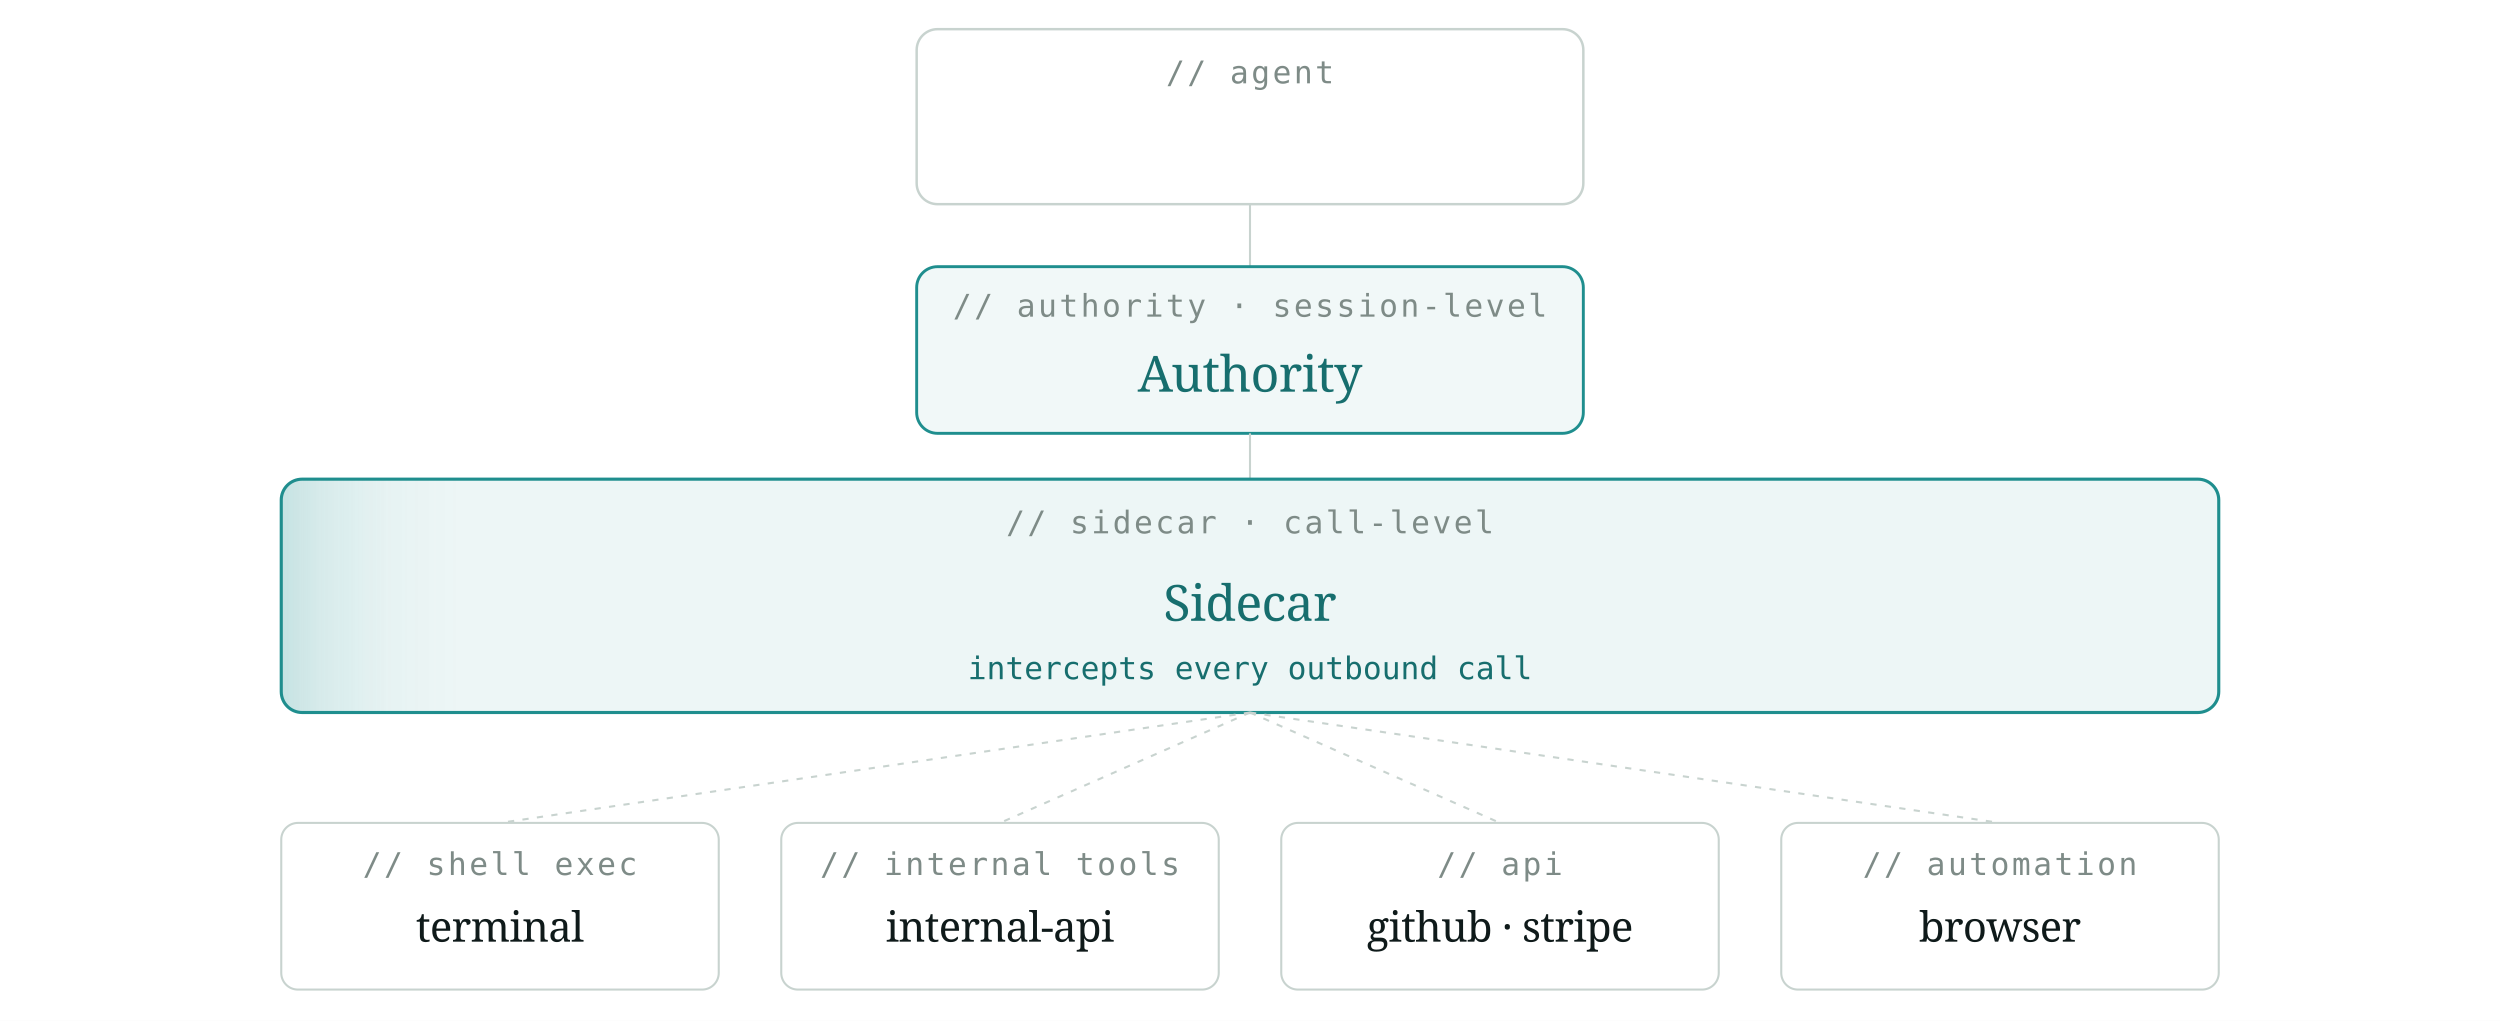
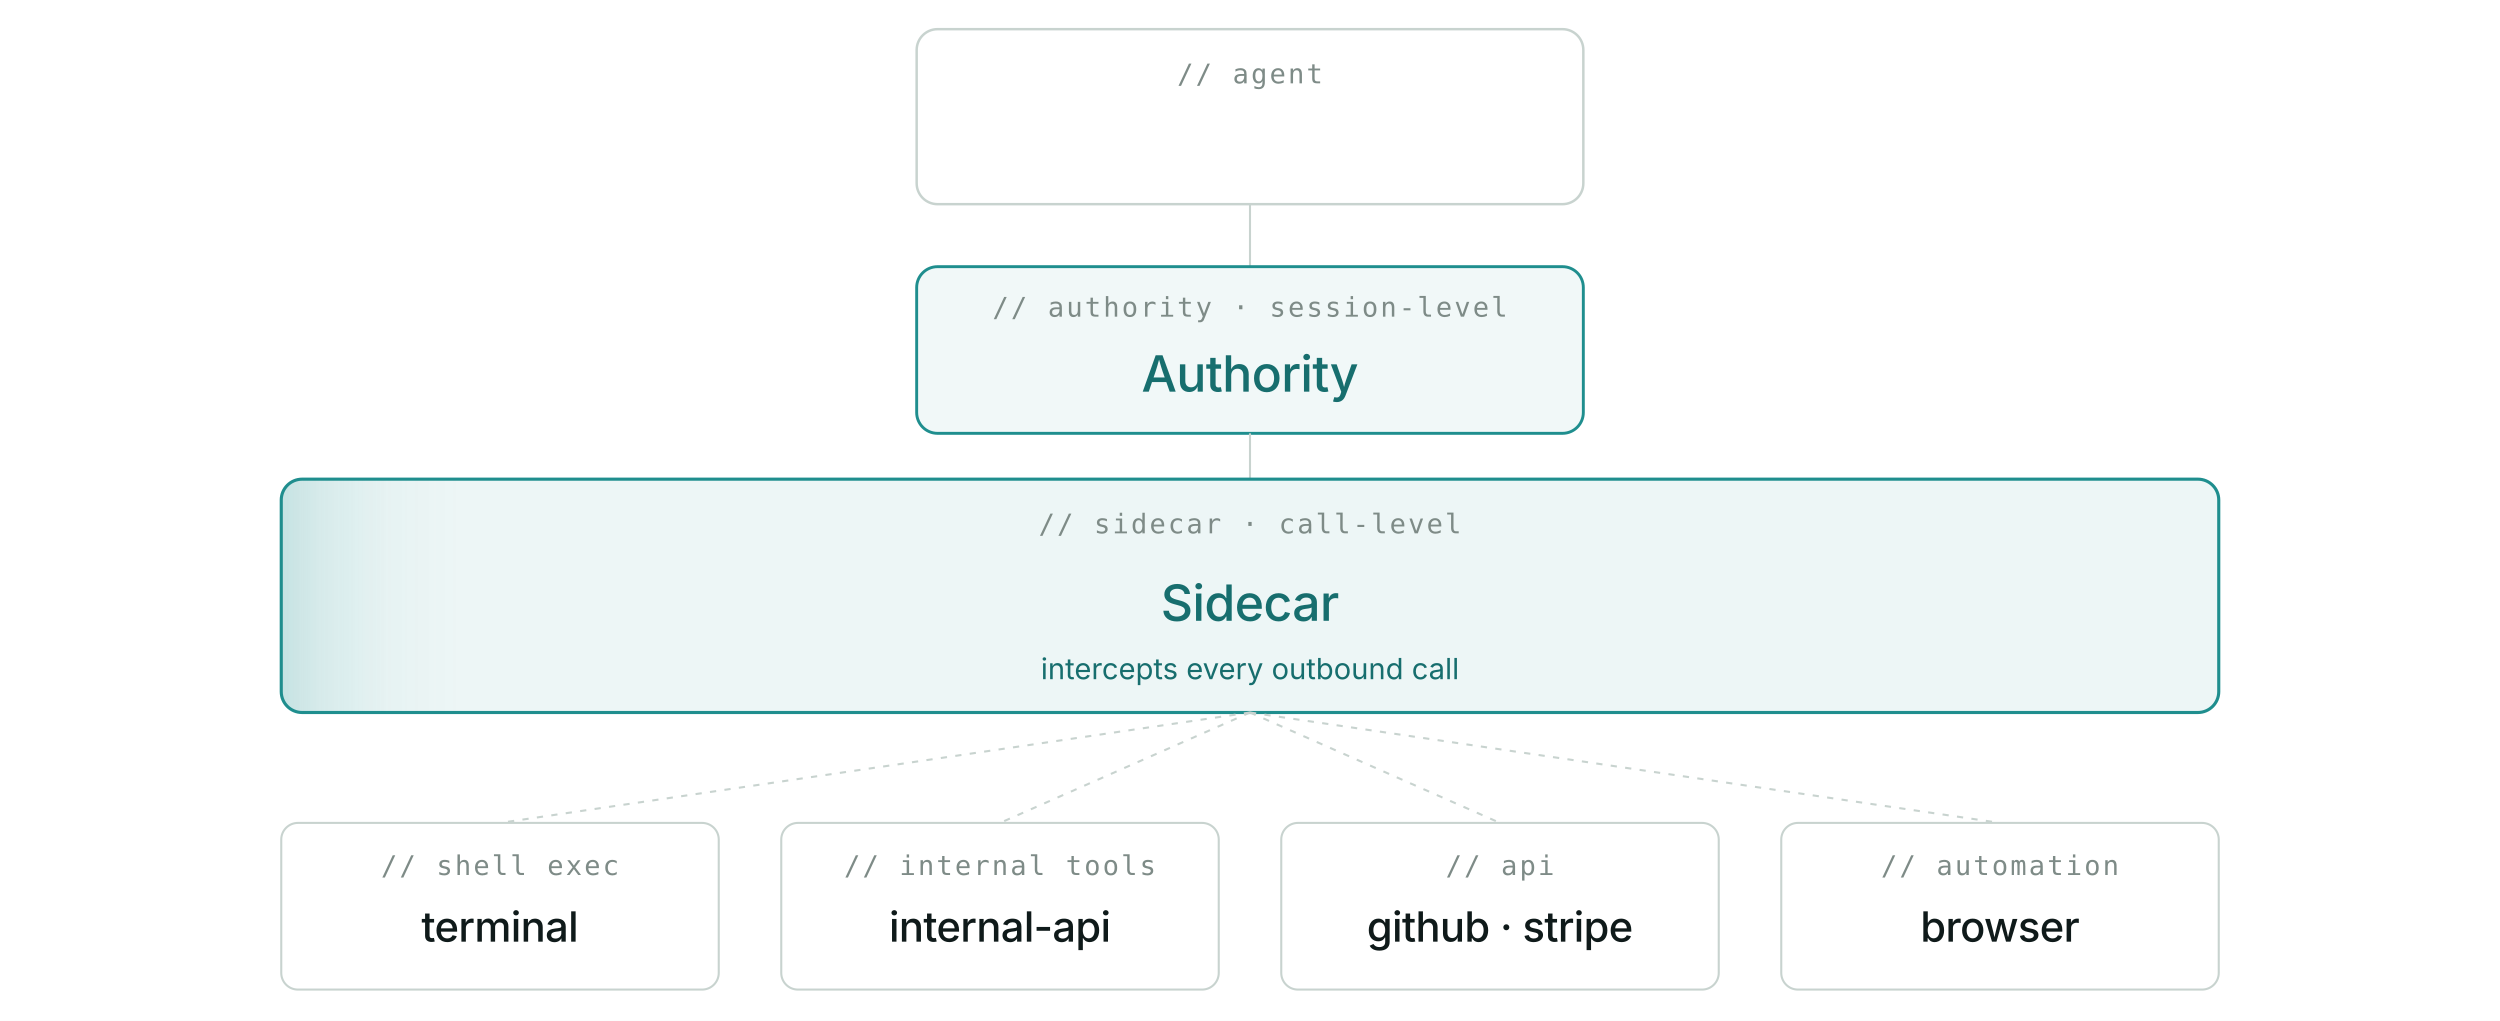
<svg xmlns="http://www.w3.org/2000/svg" viewBox="0 0 1200 490" role="img">
  <rect width="1200" height="490" fill="#FFFFFF" />
  <defs>
    <radialGradient id="spk" cx="50%" cy="50%" r="50%">
      <stop offset="0%" stop-color="#7DDADA" stop-opacity="1" />
      <stop offset="55%" stop-color="#1F8E8E" stop-opacity="0.95" />
      <stop offset="100%" stop-color="#1F8E8E" stop-opacity="0" />
    </radialGradient>
    <radialGradient id="spkD" cx="50%" cy="50%" r="50%">
      <stop offset="0%" stop-color="#FFC4BF" stop-opacity="1" />
      <stop offset="55%" stop-color="#B85450" stop-opacity="0.95" />
      <stop offset="100%" stop-color="#B85450" stop-opacity="0" />
    </radialGradient>
    <linearGradient id="scan" x1="0" x2="1" y1="0" y2="0">
      <stop offset="0%" stop-color="rgba(31,142,142,0)" />
      <stop offset="15%" stop-color="rgba(31,142,142,0.05)" />
      <stop offset="30%" stop-color="rgba(31,142,142,0.18)" />
      <stop offset="45%" stop-color="rgba(31,142,142,0.42)" />
      <stop offset="50%" stop-color="rgba(31,142,142,0.55)" />
      <stop offset="55%" stop-color="rgba(31,142,142,0.42)" />
      <stop offset="70%" stop-color="rgba(31,142,142,0.18)" />
      <stop offset="85%" stop-color="rgba(31,142,142,0.05)" />
      <stop offset="100%" stop-color="rgba(31,142,142,0)" />
    </linearGradient>
    <clipPath id="scLineClip">
      <rect x="135" y="230" width="930" height="112" rx="10" />
    </clipPath>
  </defs>
  <style>
-           .lbl-mn { font-family: 'JetBrains Mono', monospace; font-size: 15px; fill: #7E8B87; letter-spacing: 0.08em; text-transform: uppercase; font-weight: 500; }
-           .lbl-sm { font-family: 'JetBrains Mono', monospace; font-size: 15px; fill: #4A5854; }
-           .lbl-fr { font-family: 'Fraunces', serif; font-size: 22px; fill: #0F1A1A; font-weight: 500; letter-spacing: -0.3px; }
+           .lbl-mn { font-family: 'JetBrains Mono', monospace; font-size: 13px; fill: #7E8B87; letter-spacing: 0.08em; text-transform: uppercase; font-weight: 500; }
+           .lbl-sm { font-family: 'Inter', sans-serif; font-size: 14px; fill: #4A5854; }
+           .lbl-fr { font-family: 'Inter', sans-serif; font-size: 24px; fill: #0F1A1A; font-weight: 500; letter-spacing: -0.3px; }

          .agent-box { fill: #FFFFFF; stroke: #C8D3CF; stroke-width: 1.2; }
          .auth-box { fill: rgba(31,142,142,0.06); stroke: #1F8E8E; stroke-width: 1.4; }
          .sc-box { fill: rgba(31,142,142,0.08); stroke: #1F8E8E; stroke-width: 1.5; }
          .surf-box { fill: #FFFFFF; stroke: #C8D3CF; stroke-width: 1; }
          .line-thin { stroke: #C8D3CF; stroke-width: 1; fill: none; }
          .line-dash { stroke: #C8D3CF; stroke-width: 1; stroke-dasharray: 3 4; fill: none; }

-           /* Pulsing glow on key components */
          .glow { animation: glow 3.4s ease-in-out infinite; }
          @keyframes glow {
            0%, 100% { stroke-opacity: 0.7; }
            50%      { stroke-opacity: 1; }
          }
          .glow-strong { animation: glow-strong 3s ease-in-out infinite; }
          @keyframes glow-strong {
            0%, 100% { stroke-width: 1.4; filter: drop-shadow(0 0 0 rgba(31,142,142,0)); }
            50%      { stroke-width: 1.9; filter: drop-shadow(0 0 6px rgba(31,142,142,0.35)); }
          }

-           /* Multiple continuous trickle sparks on vertical lines */
-           .trickle {
-             r: 3;
-             fill: url(#spk);
-             opacity: 0;
-             animation: trickle 1.6s linear infinite;
-           }
+           .trickle { r: 3; fill: url(#spk); opacity: 0; animation: trickle 1.6s linear infinite; }
          @keyframes trickle {
            0%   { opacity: 0; }
            12%  { opacity: 1; }
            85%  { opacity: 1; }
            100% { opacity: 0; }
          }
-           /* Agent → Authority trickle (from y=98 to y=128) */
          .t-aa { animation-name: t-aa; }
          @keyframes t-aa {
            0%   { transform: translate(600px, 98px); opacity: 0; }
            12%  { opacity: 1; }
            85%  { opacity: 1; transform: translate(600px, 128px); }
            100% { opacity: 0; transform: translate(600px, 128px); }
          }
          .t-aa-1 { animation-delay: 0s; }
          .t-aa-2 { animation-delay: 0.4s; }
          .t-aa-3 { animation-delay: 0.8s; }
          .t-aa-4 { animation-delay: 1.2s; }
-           /* Authority → Sidecar trickle (from y=208 to y=230) */
          .t-as { animation-name: t-as; }
          @keyframes t-as {
            0%   { transform: translate(600px, 208px); opacity: 0; }
            12%  { opacity: 1; }
            85%  { opacity: 1; transform: translate(600px, 230px); }
            100% { opacity: 0; transform: translate(600px, 230px); }
          }
          .t-as-1 { animation-delay: 0s; }
          .t-as-2 { animation-delay: 0.55s; }
          .t-as-3 { animation-delay: 1.1s; }

-           /* Sidecar scan line — always sweeping */
          .scan-line { animation: scan 3s linear infinite; }
          @keyframes scan {
            0%   { transform: translateX(25px);  opacity: 0; }
            12%  { opacity: 1; }
            88%  { opacity: 1; }
            100% { transform: translateX(845px); opacity: 0; }
          }

-           /* Main call sparks — through full chain to varied surfaces */
-           .call-spark {
-             filter: drop-shadow(0 0 6px rgba(31,142,142,0.5));
-           }
- 
-           /* Agent name rotator (inside the SVG) */
+           .call-spark { filter: drop-shadow(0 0 6px rgba(31,142,142,0.5)); }
+ 
          .agent-name {
-             font-family: 'Fraunces', serif;
-             font-size: 30px;
+             font-family: 'Inter', sans-serif;
+             font-size: 24px;
            font-weight: 500;
            fill: #0F1A1A;
            letter-spacing: -0.5px;
            text-anchor: middle;
            opacity: 0;
            animation: name-rot 12s infinite;
          }
          .name-1 { animation-delay: 0s; }
          .name-2 { animation-delay: 4s; }
          .name-3 { animation-delay: 8s; }
          @keyframes name-rot {
            0%   { opacity: 0; transform: translateY(6px); }
            2%   { opacity: 1; transform: translateY(0); }
            30%  { opacity: 1; transform: translateY(0); }
            33%  { opacity: 0; transform: translateY(-6px); }
            100% { opacity: 0; transform: translateY(-6px); }
          }

-           /* Surface glow on receipt — synced to each spark's arrival time */
          .surf-1 { animation: surf-recv-1 12s ease-out infinite; }
          .surf-2 { animation: surf-recv-2 12s ease-out infinite; }
          .surf-4 { animation: surf-recv-4 12s ease-out infinite; }
-           @keyframes surf-recv-1 {  /* terminal — cs-1 arrives at 25% */
+           @keyframes surf-recv-1 {
            0%, 22% { filter: none; }
            25%     { filter: drop-shadow(0 0 14px rgba(31,142,142,0.75)); }
            32%, 100% { filter: none; }
          }
-           @keyframes surf-recv-2 {  /* internal-api — cs-2 arrives at 40.3% */
+           @keyframes surf-recv-2 {
            0%, 37% { filter: none; }
            40%     { filter: drop-shadow(0 0 14px rgba(31,142,142,0.75)); }
            47%, 100% { filter: none; }
          }
-           @keyframes surf-recv-4 {  /* browser — cs-4 arrives at 100% (wraps to 0) */
+           @keyframes surf-recv-4 {
            0%      { filter: drop-shadow(0 0 14px rgba(31,142,142,0.75)); }
            7%, 97% { filter: none; }
            100%    { filter: drop-shadow(0 0 14px rgba(31,142,142,0.75)); }
          }

-           /* Deny label flash */
          .deny-lbl { opacity: 0; animation: deny-show 12s ease-in-out infinite; }
          @keyframes deny-show {
            0%, 56% { opacity: 0; }
            58%, 70% { opacity: 1; }
            72%, 100% { opacity: 0; }
          }
        </style>
  <rect x="440" y="14" width="320" height="84" rx="10" class="agent-box glow" />
  <text class="lbl-mn" x="600" y="40" text-anchor="middle">// agent</text>
  <text class="agent-name name-1" x="600" y="78">claude-code</text>
  <text class="agent-name name-2" x="600" y="78">custom agent</text>
  <text class="agent-name name-3" x="600" y="78">openclaw</text>
  <line x1="600" y1="98" x2="600" y2="128" class="line-thin" />
  <circle class="trickle t-aa t-aa-1" />
  <circle class="trickle t-aa t-aa-2" />
  <circle class="trickle t-aa t-aa-3" />
  <circle class="trickle t-aa t-aa-4" />
  <rect x="440" y="128" width="320" height="80" rx="10" class="auth-box glow-strong" />
  <text class="lbl-mn auth-label" x="600" y="152" text-anchor="middle">// authority · session-level</text>
  <text class="lbl-fr" x="600" y="188" style="fill:#176E6E;font-size:24px" text-anchor="middle">Authority</text>
  <line x1="600" y1="208" x2="600" y2="230" class="line-thin" />
  <circle class="trickle t-as t-as-1" />
  <circle class="trickle t-as t-as-2" />
  <circle class="trickle t-as t-as-3" />
  <rect x="135" y="230" width="930" height="112" rx="10" class="sc-box glow-strong" />
  <text class="lbl-mn" x="600" y="256" text-anchor="middle">// sidecar · call-level</text>
  <text class="lbl-fr" x="600" y="298" style="fill:#176E6E;font-size:24px" text-anchor="middle">Sidecar</text>
  <text class="lbl-sm" x="600" y="326" style="fill:#176E6E" text-anchor="middle">intercepts every outbound call</text>
  <rect class="scan-line" x="0" y="230" width="220" height="112" fill="url(#scan)" opacity="0.6" clip-path="url(#scLineClip)" />
  <line x1="600" y1="342" x2="240" y2="395" class="line-dash" />
  <line x1="600" y1="342" x2="480" y2="395" class="line-dash" />
  <line x1="600" y1="342" x2="720" y2="395" class="line-dash" />
  <line x1="600" y1="342" x2="960" y2="395" class="line-dash" />
  <g class="surf-recv surf-1">
    <rect x="135" y="395" width="210" height="80" rx="8" class="surf-box" />
    <text class="lbl-mn" x="240" y="420" text-anchor="middle">// shell exec</text>
    <text class="lbl-fr" x="240" y="452" style="font-size:20px" text-anchor="middle">terminal</text>
  </g>
  <g class="surf-recv surf-2">
    <rect x="375" y="395" width="210" height="80" rx="8" class="surf-box" />
    <text class="lbl-mn" x="480" y="420" text-anchor="middle">// internal tools</text>
    <text class="lbl-fr" x="480" y="452" style="font-size:20px" text-anchor="middle">internal-api</text>
  </g>
  <g>
    <rect x="615" y="395" width="210" height="80" rx="8" class="surf-box" />
    <text class="lbl-mn" x="720" y="420" text-anchor="middle">// api</text>
    <text class="lbl-fr" x="720" y="452" style="font-size:20px" text-anchor="middle">github · stripe</text>
  </g>
  <g class="surf-recv surf-4">
    <rect x="855" y="395" width="210" height="80" rx="8" class="surf-box" />
    <text class="lbl-mn" x="960" y="420" text-anchor="middle">// automation</text>
    <text class="lbl-fr" x="960" y="452" style="font-size:20px" text-anchor="middle">browser</text>
  </g>
  <g class="deny-lbl">
    <text class="lbl-mn" x="780" y="294" text-anchor="start" style="fill:#B85450; font-weight:700; font-size:14px">DENY</text>
  </g>
  <circle class="call-spark" cx="0" cy="0" r="8" fill="url(#spk)" opacity="0">
    <animateMotion dur="12s" repeatCount="indefinite" calcMode="linear" keyTimes="0; 0.090; 0.250; 1" keyPoints="0; 0.359; 1; 1" path="M 600 56 L 600 342 L 240 395" />
    <animate attributeName="opacity" dur="12s" repeatCount="indefinite" values="0; 1; 1; 0; 0" keyTimes="0; 0.02; 0.22; 0.25; 1" />
  </circle>
  <circle class="call-spark" cx="0" cy="0" r="8" fill="url(#spk)" opacity="0">
    <animateMotion dur="12s" repeatCount="indefinite" calcMode="linear" keyTimes="0; 0.250; 0.340; 0.403; 1" keyPoints="0; 0; 0.588; 1; 1" path="M 600 56 L 600 342 L 480 395" />
    <animate attributeName="opacity" dur="12s" repeatCount="indefinite" values="0; 0; 1; 1; 0; 0" keyTimes="0; 0.250; 0.270; 0.380; 0.403; 1" />
  </circle>
  <circle class="call-spark" cx="0" cy="0" r="8" fill="url(#spk)" opacity="0">
    <animateMotion dur="12s" repeatCount="indefinite" calcMode="linear" keyTimes="0; 0.500; 0.575; 1" keyPoints="0; 0; 1; 1" path="M 600 56 L 600 286" />
    <animate attributeName="opacity" dur="12s" repeatCount="indefinite" values="0; 0; 1; 1; 0; 0" keyTimes="0; 0.500; 0.520; 0.572; 0.575; 1" />
  </circle>
  <circle cx="600" cy="286" r="9" fill="url(#spkD)" opacity="0" style="filter: drop-shadow(0 0 8px rgba(184,84,80,0.7));">
    <animate attributeName="opacity" dur="12s" repeatCount="indefinite" calcMode="discrete" values="0; 1; 0; 1; 0; 1; 0; 0" keyTimes="0; 0.580; 0.605; 0.620; 0.645; 0.660; 0.685; 1" />
  </circle>
  <circle class="call-spark" cx="0" cy="0" r="8" fill="url(#spk)" opacity="0">
    <animateMotion dur="12s" repeatCount="indefinite" calcMode="linear" keyTimes="0; 0.750; 0.840; 1" keyPoints="0; 0; 0.359; 1" path="M 600 56 L 600 342 L 960 395" />
    <animate attributeName="opacity" dur="12s" repeatCount="indefinite" values="0; 0; 1; 1; 0" keyTimes="0; 0.750; 0.770; 0.980; 1" />
  </circle>
</svg>
